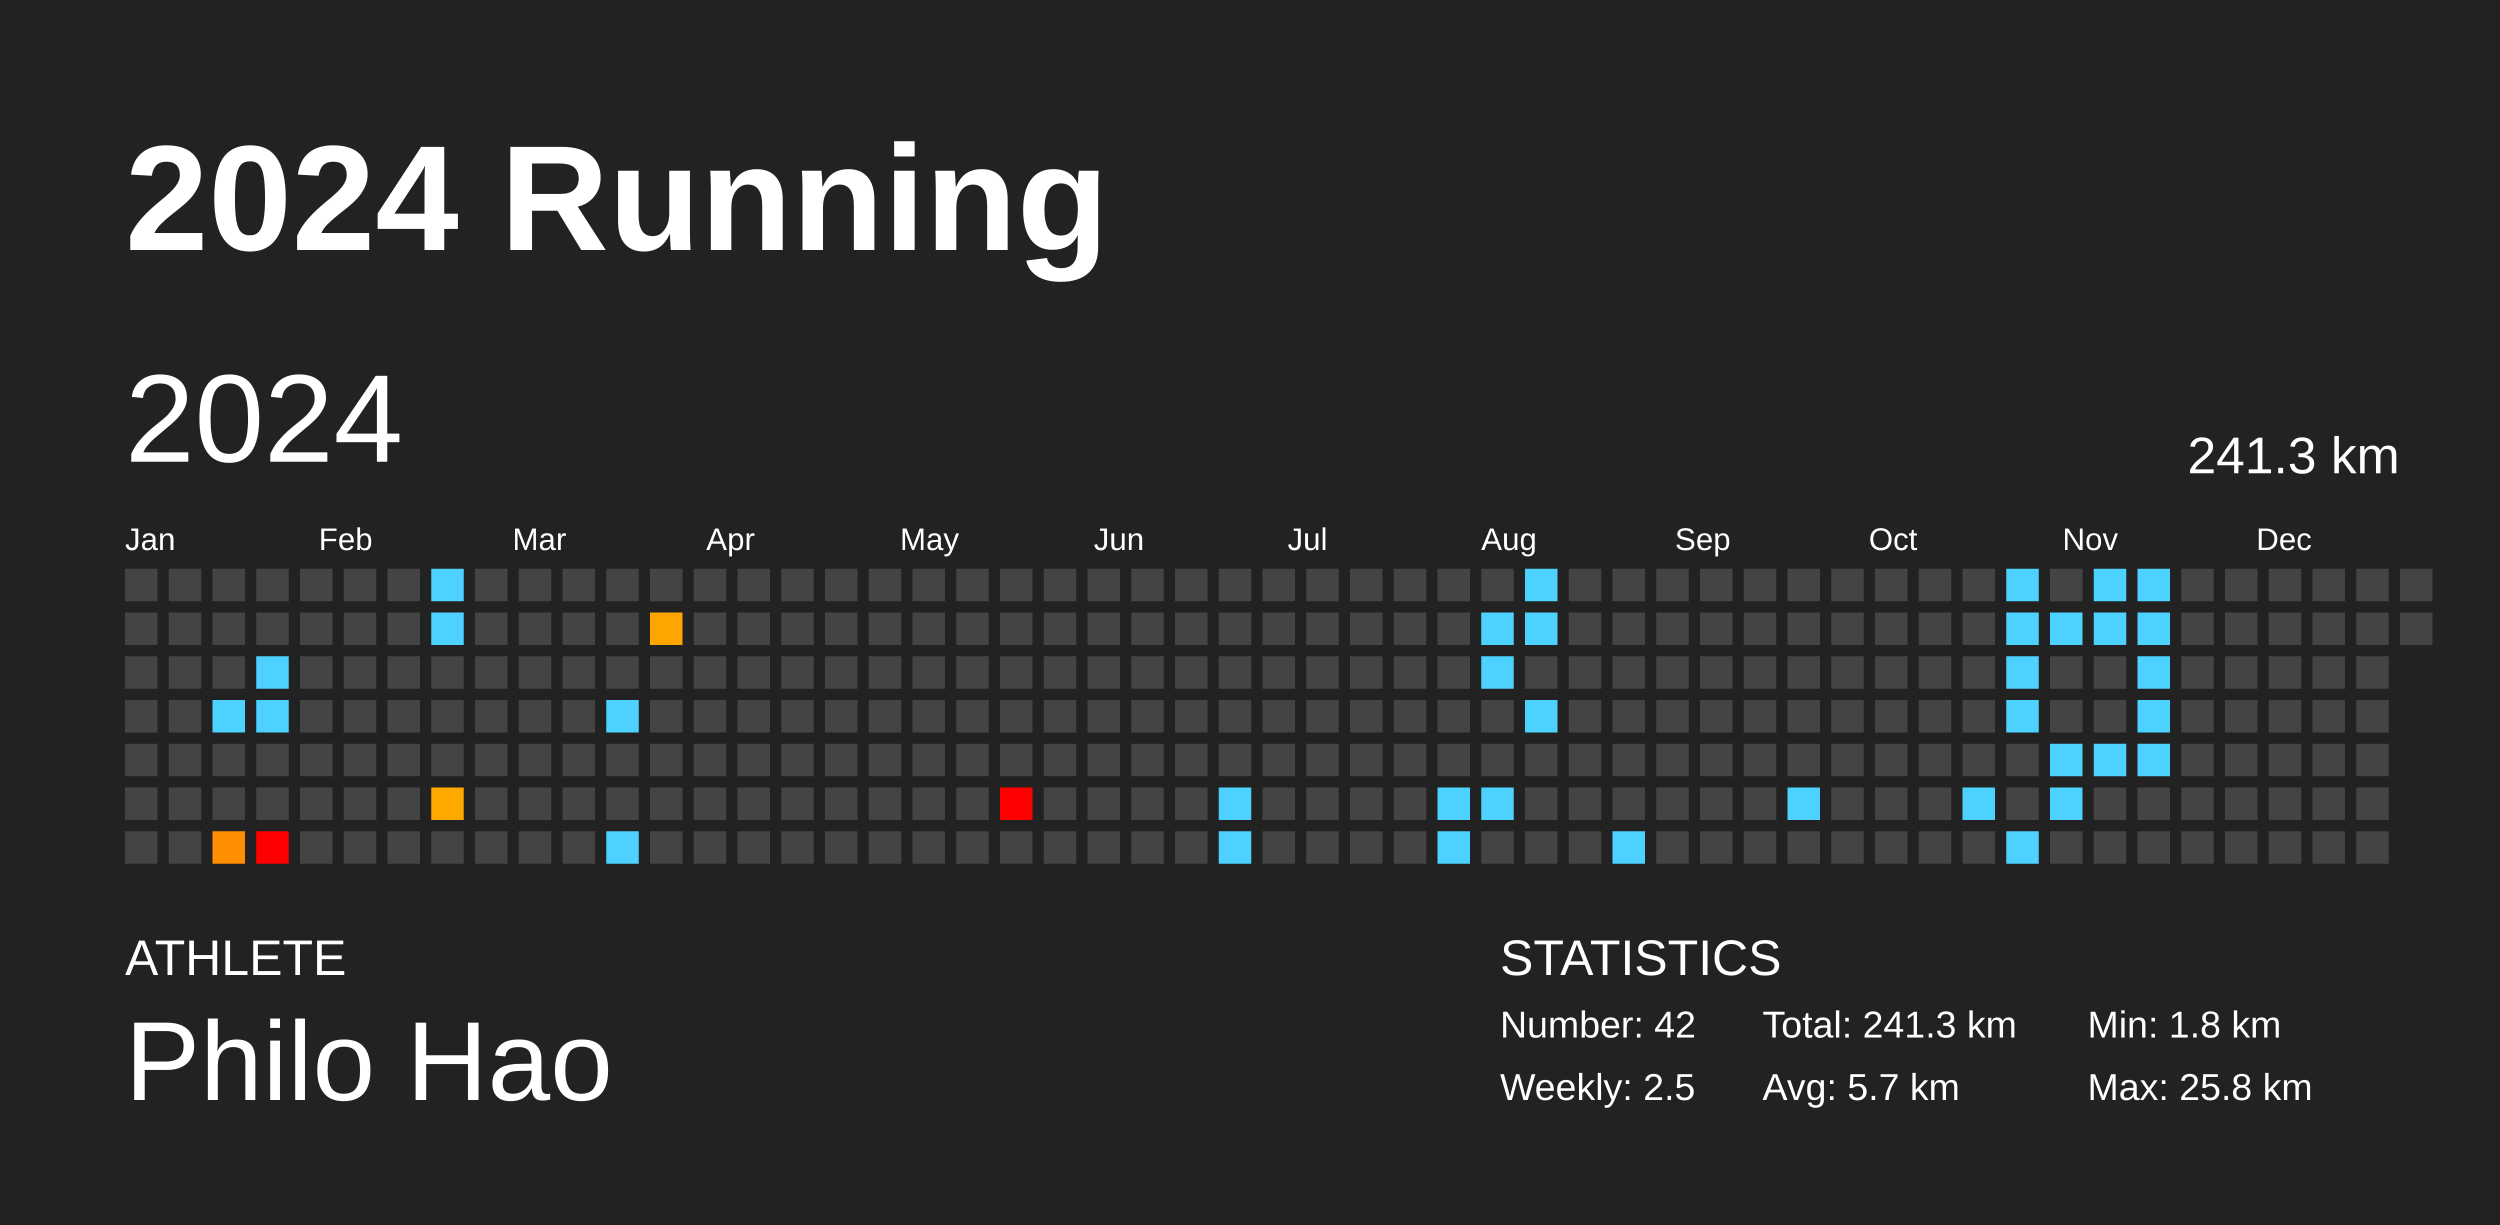
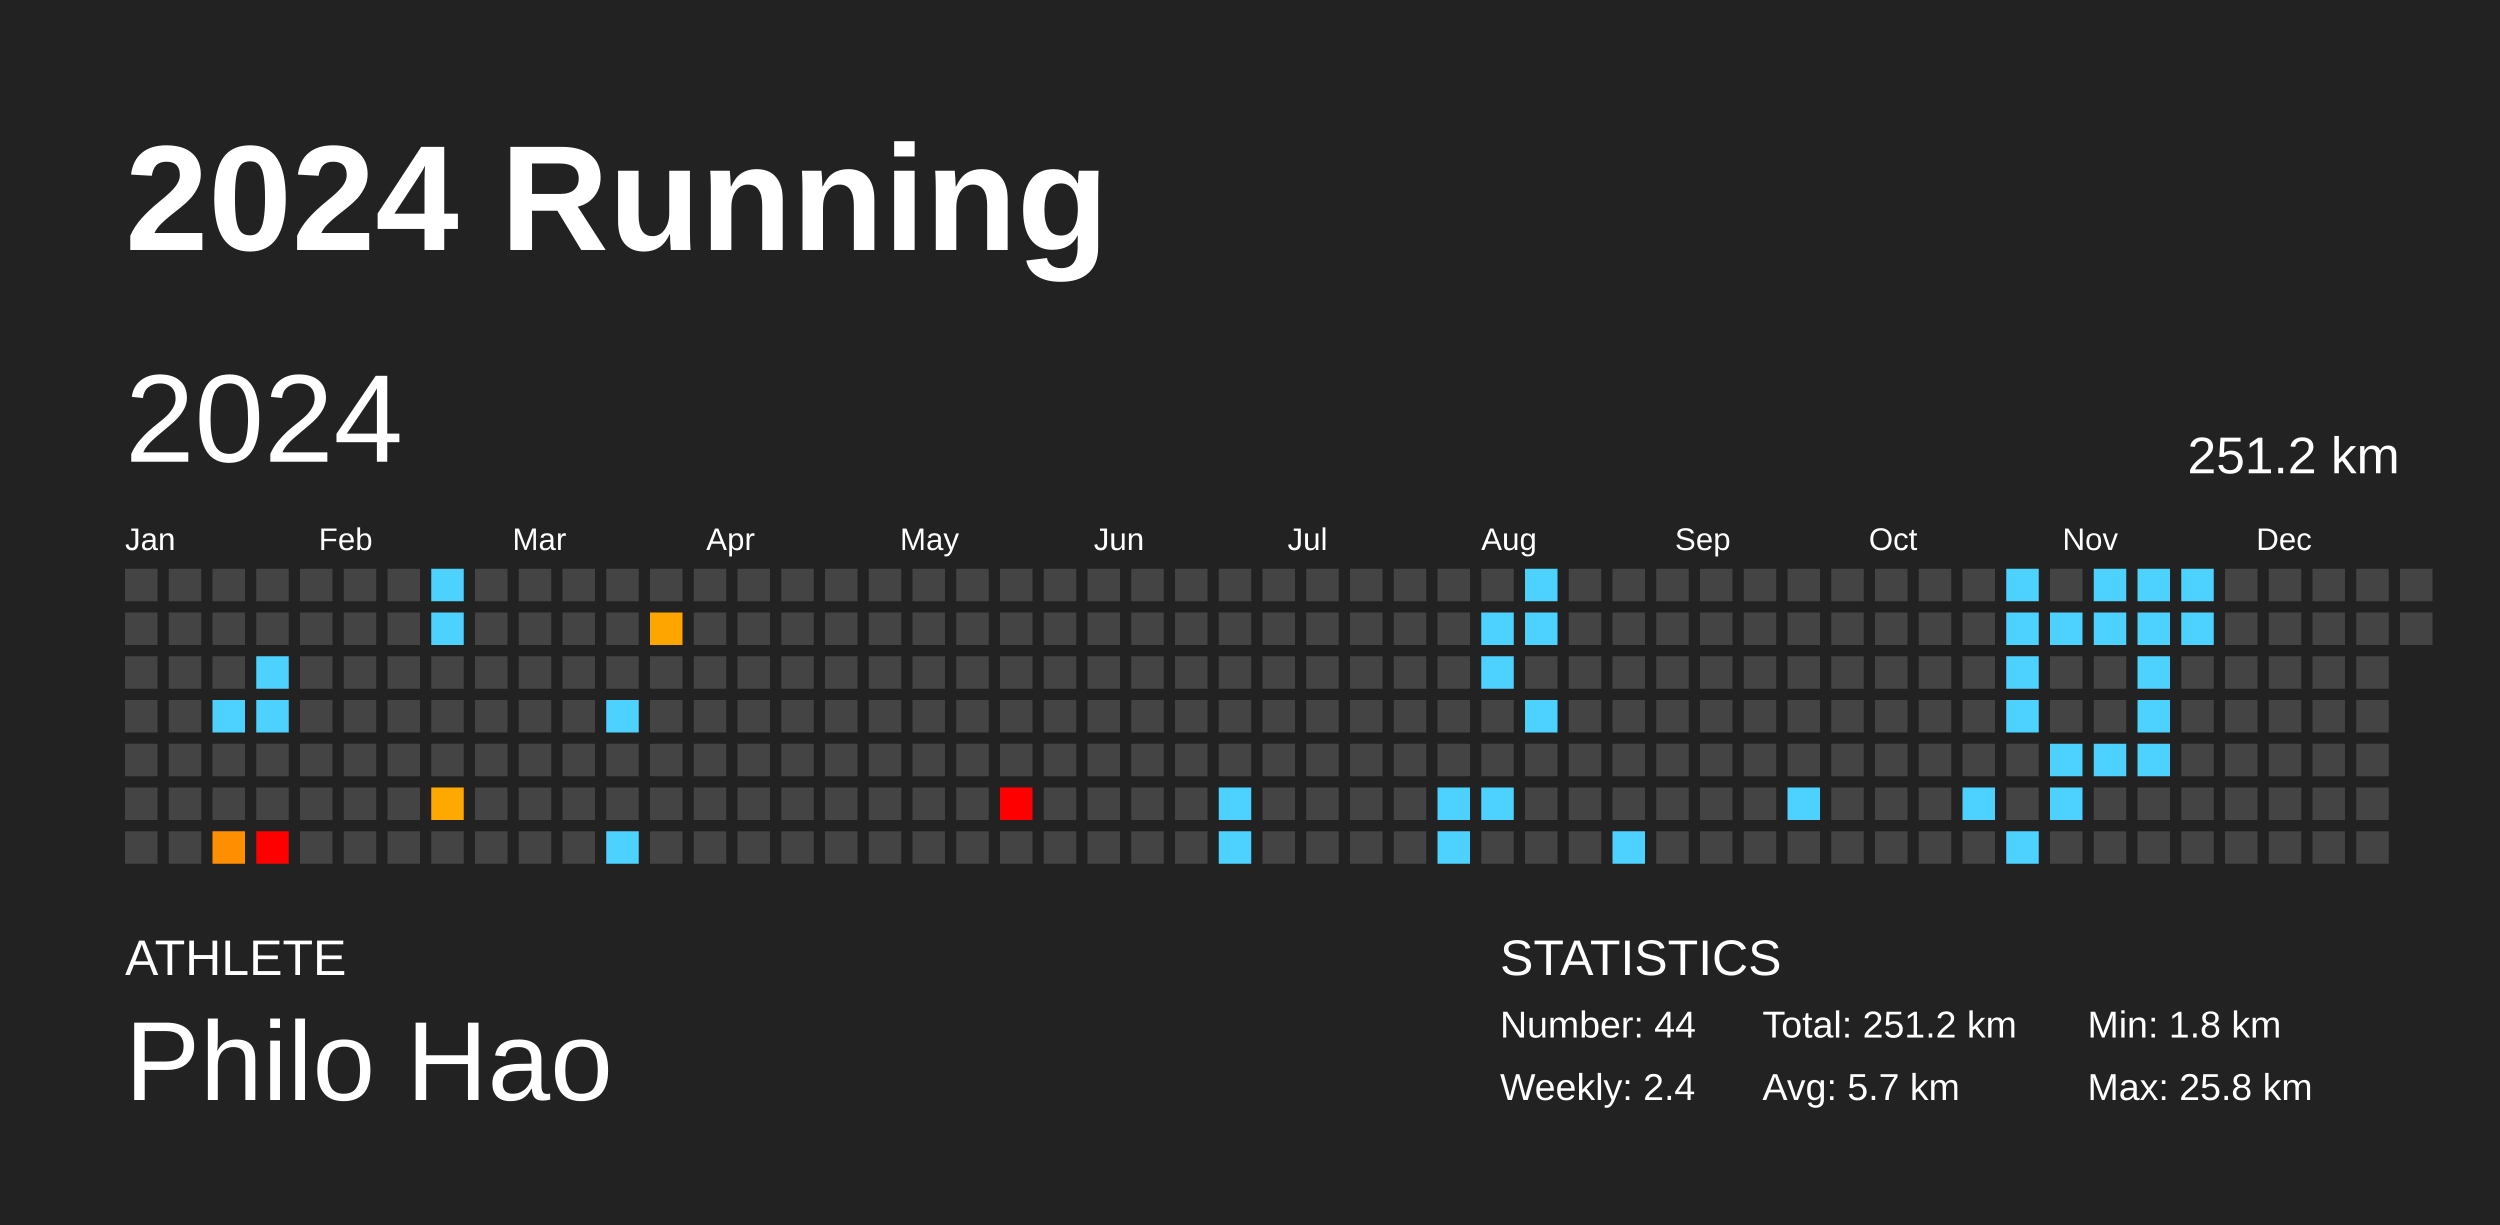
<svg xmlns="http://www.w3.org/2000/svg" baseProfile="full" height="98mm" version="1.1" viewBox="0,0,200,98" width="200mm">
  <defs />
  <rect fill="#222222" height="98" width="200" x="0" y="0" />
  <text fill="#FFFFFF" style="font-size:12px; font-family:Arial; font-weight:bold;" x="10" y="20">2024 Running</text>
  <text fill="#FFFFFF" style="font-size:4px; font-family:Arial" x="10" y="78">ATHLETE</text>
  <text fill="#FFFFFF" style="font-size:9px; font-family:Arial" x="10" y="88">Philo Hao</text>
  <text fill="#FFFFFF" style="font-size:4px; font-family:Arial" x="120" y="78">STATISTICS</text>
-   <text fill="#FFFFFF" style="font-size:3px; font-family:Arial" x="120" y="83">Number: 42</text>
-   <text fill="#FFFFFF" style="font-size:3px; font-family:Arial" x="120" y="88">Weekly: 2.5</text>
-   <text fill="#FFFFFF" style="font-size:3px; font-family:Arial" x="141" y="83">Total: 241.3 km</text>
+   <text fill="#FFFFFF" style="font-size:3px; font-family:Arial" x="120" y="83">Number: 44</text>
+   <text fill="#FFFFFF" style="font-size:3px; font-family:Arial" x="120" y="88">Weekly: 2.4</text>
+   <text fill="#FFFFFF" style="font-size:3px; font-family:Arial" x="141" y="83">Total: 251.2 km</text>
  <text fill="#FFFFFF" style="font-size:3px; font-family:Arial" x="141" y="88">Avg: 5.7 km</text>
  <text fill="#FFFFFF" style="font-size:3px; font-family:Arial" x="167" y="83">Min: 1.8 km</text>
  <text fill="#FFFFFF" style="font-size:3px; font-family:Arial" x="167" y="88">Max: 25.8 km</text>
  <text dominant-baseline="hanging" fill="#FFFFFF" style="font-size:10.0px; font-family:Arial;" x="10" y="30">2024</text>
-   <text dominant-baseline="hanging" fill="#FFFFFF" style="font-size:4.125px; font-family:Arial;" x="175" y="35">241.3 km</text>
+   <text dominant-baseline="hanging" fill="#FFFFFF" style="font-size:4.125px; font-family:Arial;" x="175" y="35">251.2 km</text>
  <text fill="#FFFFFF" style="font-size:2.5px; font-family:Arial" x="10.0" y="44">Jan</text>
  <text fill="#FFFFFF" style="font-size:2.5px; font-family:Arial" x="25.5" y="44">Feb</text>
  <text fill="#FFFFFF" style="font-size:2.5px; font-family:Arial" x="41.0" y="44">Mar</text>
  <text fill="#FFFFFF" style="font-size:2.5px; font-family:Arial" x="56.5" y="44">Apr</text>
  <text fill="#FFFFFF" style="font-size:2.5px; font-family:Arial" x="72.0" y="44">May</text>
  <text fill="#FFFFFF" style="font-size:2.5px; font-family:Arial" x="87.5" y="44">Jun</text>
  <text fill="#FFFFFF" style="font-size:2.5px; font-family:Arial" x="103.0" y="44">Jul</text>
  <text fill="#FFFFFF" style="font-size:2.5px; font-family:Arial" x="118.5" y="44">Aug</text>
  <text fill="#FFFFFF" style="font-size:2.5px; font-family:Arial" x="134.0" y="44">Sep</text>
  <text fill="#FFFFFF" style="font-size:2.5px; font-family:Arial" x="149.5" y="44">Oct</text>
  <text fill="#FFFFFF" style="font-size:2.5px; font-family:Arial" x="165.0" y="44">Nov</text>
  <text fill="#FFFFFF" style="font-size:2.5px; font-family:Arial" x="180.5" y="44">Dec</text>
  <rect fill="#444444" height="2.6" width="2.6" x="10.0" y="45.5" />
  <rect fill="#444444" height="2.6" width="2.6" x="10.0" y="49.0" />
  <rect fill="#444444" height="2.6" width="2.6" x="10.0" y="52.5" />
  <rect fill="#444444" height="2.6" width="2.6" x="10.0" y="56.0" />
  <rect fill="#444444" height="2.6" width="2.6" x="10.0" y="59.5" />
  <rect fill="#444444" height="2.6" width="2.6" x="10.0" y="63.0" />
  <rect fill="#444444" height="2.6" width="2.6" x="10.0" y="66.5" />
  <rect fill="#444444" height="2.6" width="2.6" x="13.5" y="45.5" />
  <rect fill="#444444" height="2.6" width="2.6" x="13.5" y="49.0" />
  <rect fill="#444444" height="2.6" width="2.6" x="13.5" y="52.5" />
  <rect fill="#444444" height="2.6" width="2.6" x="13.5" y="56.0" />
  <rect fill="#444444" height="2.6" width="2.6" x="13.5" y="59.5" />
  <rect fill="#444444" height="2.6" width="2.6" x="13.5" y="63.0" />
  <rect fill="#444444" height="2.6" width="2.6" x="13.5" y="66.5" />
  <rect fill="#444444" height="2.6" width="2.6" x="17.0" y="45.5" />
  <rect fill="#444444" height="2.6" width="2.6" x="17.0" y="49.0" />
  <rect fill="#444444" height="2.6" width="2.6" x="17.0" y="52.5" />
  <rect fill="#4dd2ff" height="2.6" width="2.6" x="17.0" y="56.0" />
  <rect fill="#444444" height="2.6" width="2.6" x="17.0" y="59.5" />
  <rect fill="#444444" height="2.6" width="2.6" x="17.0" y="63.0" />
  <rect fill="#ff8f00" height="2.6" width="2.6" x="17.0" y="66.5" />
  <rect fill="#444444" height="2.6" width="2.6" x="20.5" y="45.5" />
  <rect fill="#444444" height="2.6" width="2.6" x="20.5" y="49.0" />
  <rect fill="#4dd2ff" height="2.6" width="2.6" x="20.5" y="52.5" />
  <rect fill="#4dd2ff" height="2.6" width="2.6" x="20.5" y="56.0" />
  <rect fill="#444444" height="2.6" width="2.6" x="20.5" y="59.5" />
  <rect fill="#444444" height="2.6" width="2.6" x="20.5" y="63.0" />
  <rect fill="red" height="2.6" width="2.6" x="20.5" y="66.5" />
  <rect fill="#444444" height="2.6" width="2.6" x="24.0" y="45.5" />
  <rect fill="#444444" height="2.6" width="2.6" x="24.0" y="49.0" />
  <rect fill="#444444" height="2.6" width="2.6" x="24.0" y="52.5" />
  <rect fill="#444444" height="2.6" width="2.6" x="24.0" y="56.0" />
  <rect fill="#444444" height="2.6" width="2.6" x="24.0" y="59.5" />
  <rect fill="#444444" height="2.6" width="2.6" x="24.0" y="63.0" />
  <rect fill="#444444" height="2.6" width="2.6" x="24.0" y="66.5" />
  <rect fill="#444444" height="2.6" width="2.6" x="27.5" y="45.5" />
  <rect fill="#444444" height="2.6" width="2.6" x="27.5" y="49.0" />
  <rect fill="#444444" height="2.6" width="2.6" x="27.5" y="52.5" />
  <rect fill="#444444" height="2.6" width="2.6" x="27.5" y="56.0" />
  <rect fill="#444444" height="2.6" width="2.6" x="27.5" y="59.5" />
  <rect fill="#444444" height="2.6" width="2.6" x="27.5" y="63.0" />
  <rect fill="#444444" height="2.6" width="2.6" x="27.5" y="66.5" />
  <rect fill="#444444" height="2.6" width="2.6" x="31.0" y="45.5" />
  <rect fill="#444444" height="2.6" width="2.6" x="31.0" y="49.0" />
  <rect fill="#444444" height="2.6" width="2.6" x="31.0" y="52.5" />
  <rect fill="#444444" height="2.6" width="2.6" x="31.0" y="56.0" />
  <rect fill="#444444" height="2.6" width="2.6" x="31.0" y="59.5" />
  <rect fill="#444444" height="2.6" width="2.6" x="31.0" y="63.0" />
  <rect fill="#444444" height="2.6" width="2.6" x="31.0" y="66.5" />
  <rect fill="#4dd2ff" height="2.6" width="2.6" x="34.5" y="45.5" />
  <rect fill="#4dd2ff" height="2.6" width="2.6" x="34.5" y="49.0" />
  <rect fill="#444444" height="2.6" width="2.6" x="34.5" y="52.5" />
  <rect fill="#444444" height="2.6" width="2.6" x="34.5" y="56.0" />
  <rect fill="#444444" height="2.6" width="2.6" x="34.5" y="59.5" />
  <rect fill="#ffa800" height="2.6" width="2.6" x="34.5" y="63.0" />
  <rect fill="#444444" height="2.6" width="2.6" x="34.5" y="66.5" />
  <rect fill="#444444" height="2.6" width="2.6" x="38.0" y="45.5" />
  <rect fill="#444444" height="2.6" width="2.6" x="38.0" y="49.0" />
  <rect fill="#444444" height="2.6" width="2.6" x="38.0" y="52.5" />
  <rect fill="#444444" height="2.6" width="2.6" x="38.0" y="56.0" />
  <rect fill="#444444" height="2.6" width="2.6" x="38.0" y="59.5" />
  <rect fill="#444444" height="2.6" width="2.6" x="38.0" y="63.0" />
  <rect fill="#444444" height="2.6" width="2.6" x="38.0" y="66.5" />
  <rect fill="#444444" height="2.6" width="2.6" x="41.5" y="45.5" />
  <rect fill="#444444" height="2.6" width="2.6" x="41.5" y="49.0" />
  <rect fill="#444444" height="2.6" width="2.6" x="41.5" y="52.5" />
  <rect fill="#444444" height="2.6" width="2.6" x="41.5" y="56.0" />
  <rect fill="#444444" height="2.6" width="2.6" x="41.5" y="59.5" />
  <rect fill="#444444" height="2.6" width="2.6" x="41.5" y="63.0" />
  <rect fill="#444444" height="2.6" width="2.6" x="41.5" y="66.5" />
  <rect fill="#444444" height="2.6" width="2.6" x="45.0" y="45.5" />
  <rect fill="#444444" height="2.6" width="2.6" x="45.0" y="49.0" />
  <rect fill="#444444" height="2.6" width="2.6" x="45.0" y="52.5" />
  <rect fill="#444444" height="2.6" width="2.6" x="45.0" y="56.0" />
  <rect fill="#444444" height="2.6" width="2.6" x="45.0" y="59.5" />
  <rect fill="#444444" height="2.6" width="2.6" x="45.0" y="63.0" />
  <rect fill="#444444" height="2.6" width="2.6" x="45.0" y="66.5" />
  <rect fill="#444444" height="2.6" width="2.6" x="48.5" y="45.5" />
  <rect fill="#444444" height="2.6" width="2.6" x="48.5" y="49.0" />
  <rect fill="#444444" height="2.6" width="2.6" x="48.5" y="52.5" />
  <rect fill="#4dd2ff" height="2.6" width="2.6" x="48.5" y="56.0" />
  <rect fill="#444444" height="2.6" width="2.6" x="48.5" y="59.5" />
  <rect fill="#444444" height="2.6" width="2.6" x="48.5" y="63.0" />
  <rect fill="#4dd2ff" height="2.6" width="2.6" x="48.5" y="66.5" />
  <rect fill="#444444" height="2.6" width="2.6" x="52.0" y="45.5" />
  <rect fill="#ffa500" height="2.6" width="2.6" x="52.0" y="49.0" />
  <rect fill="#444444" height="2.6" width="2.6" x="52.0" y="52.5" />
  <rect fill="#444444" height="2.6" width="2.6" x="52.0" y="56.0" />
  <rect fill="#444444" height="2.6" width="2.6" x="52.0" y="59.5" />
  <rect fill="#444444" height="2.6" width="2.6" x="52.0" y="63.0" />
  <rect fill="#444444" height="2.6" width="2.6" x="52.0" y="66.5" />
  <rect fill="#444444" height="2.6" width="2.6" x="55.5" y="45.5" />
  <rect fill="#444444" height="2.6" width="2.6" x="55.5" y="49.0" />
  <rect fill="#444444" height="2.6" width="2.6" x="55.5" y="52.5" />
  <rect fill="#444444" height="2.6" width="2.6" x="55.5" y="56.0" />
  <rect fill="#444444" height="2.6" width="2.6" x="55.5" y="59.5" />
  <rect fill="#444444" height="2.6" width="2.6" x="55.5" y="63.0" />
  <rect fill="#444444" height="2.6" width="2.6" x="55.5" y="66.5" />
  <rect fill="#444444" height="2.6" width="2.6" x="59.0" y="45.5" />
  <rect fill="#444444" height="2.6" width="2.6" x="59.0" y="49.0" />
  <rect fill="#444444" height="2.6" width="2.6" x="59.0" y="52.5" />
  <rect fill="#444444" height="2.6" width="2.6" x="59.0" y="56.0" />
  <rect fill="#444444" height="2.6" width="2.6" x="59.0" y="59.5" />
  <rect fill="#444444" height="2.6" width="2.6" x="59.0" y="63.0" />
  <rect fill="#444444" height="2.6" width="2.6" x="59.0" y="66.5" />
  <rect fill="#444444" height="2.6" width="2.6" x="62.5" y="45.5" />
  <rect fill="#444444" height="2.6" width="2.6" x="62.5" y="49.0" />
  <rect fill="#444444" height="2.6" width="2.6" x="62.5" y="52.5" />
  <rect fill="#444444" height="2.6" width="2.6" x="62.5" y="56.0" />
  <rect fill="#444444" height="2.6" width="2.6" x="62.5" y="59.5" />
  <rect fill="#444444" height="2.6" width="2.6" x="62.5" y="63.0" />
  <rect fill="#444444" height="2.6" width="2.6" x="62.5" y="66.5" />
  <rect fill="#444444" height="2.6" width="2.6" x="66.0" y="45.5" />
  <rect fill="#444444" height="2.6" width="2.6" x="66.0" y="49.0" />
  <rect fill="#444444" height="2.6" width="2.6" x="66.0" y="52.5" />
  <rect fill="#444444" height="2.6" width="2.6" x="66.0" y="56.0" />
  <rect fill="#444444" height="2.6" width="2.6" x="66.0" y="59.5" />
  <rect fill="#444444" height="2.6" width="2.6" x="66.0" y="63.0" />
  <rect fill="#444444" height="2.6" width="2.6" x="66.0" y="66.5" />
  <rect fill="#444444" height="2.6" width="2.6" x="69.5" y="45.5" />
  <rect fill="#444444" height="2.6" width="2.6" x="69.5" y="49.0" />
  <rect fill="#444444" height="2.6" width="2.6" x="69.5" y="52.5" />
  <rect fill="#444444" height="2.6" width="2.6" x="69.5" y="56.0" />
  <rect fill="#444444" height="2.6" width="2.6" x="69.5" y="59.5" />
  <rect fill="#444444" height="2.6" width="2.6" x="69.5" y="63.0" />
  <rect fill="#444444" height="2.6" width="2.6" x="69.5" y="66.5" />
  <rect fill="#444444" height="2.6" width="2.6" x="73.0" y="45.5" />
  <rect fill="#444444" height="2.6" width="2.6" x="73.0" y="49.0" />
  <rect fill="#444444" height="2.6" width="2.6" x="73.0" y="52.5" />
  <rect fill="#444444" height="2.6" width="2.6" x="73.0" y="56.0" />
  <rect fill="#444444" height="2.6" width="2.6" x="73.0" y="59.5" />
  <rect fill="#444444" height="2.6" width="2.6" x="73.0" y="63.0" />
  <rect fill="#444444" height="2.6" width="2.6" x="73.0" y="66.5" />
  <rect fill="#444444" height="2.6" width="2.6" x="76.5" y="45.5" />
  <rect fill="#444444" height="2.6" width="2.6" x="76.5" y="49.0" />
  <rect fill="#444444" height="2.6" width="2.6" x="76.5" y="52.5" />
  <rect fill="#444444" height="2.6" width="2.6" x="76.5" y="56.0" />
  <rect fill="#444444" height="2.6" width="2.6" x="76.5" y="59.5" />
  <rect fill="#444444" height="2.6" width="2.6" x="76.5" y="63.0" />
  <rect fill="#444444" height="2.6" width="2.6" x="76.5" y="66.5" />
  <rect fill="#444444" height="2.6" width="2.6" x="80.0" y="45.5" />
  <rect fill="#444444" height="2.6" width="2.6" x="80.0" y="49.0" />
  <rect fill="#444444" height="2.6" width="2.6" x="80.0" y="52.5" />
  <rect fill="#444444" height="2.6" width="2.6" x="80.0" y="56.0" />
  <rect fill="#444444" height="2.6" width="2.6" x="80.0" y="59.5" />
  <rect fill="red" height="2.6" width="2.6" x="80.0" y="63.0" />
  <rect fill="#444444" height="2.6" width="2.6" x="80.0" y="66.5" />
  <rect fill="#444444" height="2.6" width="2.6" x="83.5" y="45.5" />
  <rect fill="#444444" height="2.6" width="2.6" x="83.5" y="49.0" />
  <rect fill="#444444" height="2.6" width="2.6" x="83.5" y="52.5" />
  <rect fill="#444444" height="2.6" width="2.6" x="83.5" y="56.0" />
  <rect fill="#444444" height="2.6" width="2.6" x="83.5" y="59.5" />
  <rect fill="#444444" height="2.6" width="2.6" x="83.5" y="63.0" />
  <rect fill="#444444" height="2.6" width="2.6" x="83.5" y="66.5" />
  <rect fill="#444444" height="2.6" width="2.6" x="87.0" y="45.5" />
  <rect fill="#444444" height="2.6" width="2.6" x="87.0" y="49.0" />
  <rect fill="#444444" height="2.6" width="2.6" x="87.0" y="52.5" />
  <rect fill="#444444" height="2.6" width="2.6" x="87.0" y="56.0" />
  <rect fill="#444444" height="2.6" width="2.6" x="87.0" y="59.5" />
  <rect fill="#444444" height="2.6" width="2.6" x="87.0" y="63.0" />
  <rect fill="#444444" height="2.6" width="2.6" x="87.0" y="66.5" />
  <rect fill="#444444" height="2.6" width="2.6" x="90.5" y="45.5" />
  <rect fill="#444444" height="2.6" width="2.6" x="90.5" y="49.0" />
  <rect fill="#444444" height="2.6" width="2.6" x="90.5" y="52.5" />
  <rect fill="#444444" height="2.6" width="2.6" x="90.5" y="56.0" />
  <rect fill="#444444" height="2.6" width="2.6" x="90.5" y="59.5" />
  <rect fill="#444444" height="2.6" width="2.6" x="90.5" y="63.0" />
  <rect fill="#444444" height="2.6" width="2.6" x="90.5" y="66.5" />
  <rect fill="#444444" height="2.6" width="2.6" x="94.0" y="45.5" />
  <rect fill="#444444" height="2.6" width="2.6" x="94.0" y="49.0" />
  <rect fill="#444444" height="2.6" width="2.6" x="94.0" y="52.5" />
  <rect fill="#444444" height="2.6" width="2.6" x="94.0" y="56.0" />
  <rect fill="#444444" height="2.6" width="2.6" x="94.0" y="59.5" />
  <rect fill="#444444" height="2.6" width="2.6" x="94.0" y="63.0" />
  <rect fill="#444444" height="2.6" width="2.6" x="94.0" y="66.5" />
  <rect fill="#444444" height="2.6" width="2.6" x="97.5" y="45.5" />
  <rect fill="#444444" height="2.6" width="2.6" x="97.5" y="49.0" />
  <rect fill="#444444" height="2.6" width="2.6" x="97.5" y="52.5" />
  <rect fill="#444444" height="2.6" width="2.6" x="97.5" y="56.0" />
  <rect fill="#444444" height="2.6" width="2.6" x="97.5" y="59.5" />
  <rect fill="#4dd2ff" height="2.6" width="2.6" x="97.5" y="63.0" />
  <rect fill="#4dd2ff" height="2.6" width="2.6" x="97.5" y="66.5" />
  <rect fill="#444444" height="2.6" width="2.6" x="101.0" y="45.5" />
  <rect fill="#444444" height="2.6" width="2.6" x="101.0" y="49.0" />
  <rect fill="#444444" height="2.6" width="2.6" x="101.0" y="52.5" />
  <rect fill="#444444" height="2.6" width="2.6" x="101.0" y="56.0" />
  <rect fill="#444444" height="2.6" width="2.6" x="101.0" y="59.5" />
  <rect fill="#444444" height="2.6" width="2.6" x="101.0" y="63.0" />
  <rect fill="#444444" height="2.6" width="2.6" x="101.0" y="66.5" />
  <rect fill="#444444" height="2.6" width="2.6" x="104.5" y="45.5" />
  <rect fill="#444444" height="2.6" width="2.6" x="104.5" y="49.0" />
  <rect fill="#444444" height="2.6" width="2.6" x="104.5" y="52.5" />
  <rect fill="#444444" height="2.6" width="2.6" x="104.5" y="56.0" />
  <rect fill="#444444" height="2.6" width="2.6" x="104.5" y="59.5" />
  <rect fill="#444444" height="2.6" width="2.6" x="104.5" y="63.0" />
  <rect fill="#444444" height="2.6" width="2.6" x="104.5" y="66.5" />
  <rect fill="#444444" height="2.6" width="2.6" x="108.0" y="45.5" />
  <rect fill="#444444" height="2.6" width="2.6" x="108.0" y="49.0" />
  <rect fill="#444444" height="2.6" width="2.6" x="108.0" y="52.5" />
  <rect fill="#444444" height="2.6" width="2.6" x="108.0" y="56.0" />
  <rect fill="#444444" height="2.6" width="2.6" x="108.0" y="59.5" />
  <rect fill="#444444" height="2.6" width="2.6" x="108.0" y="63.0" />
  <rect fill="#444444" height="2.6" width="2.6" x="108.0" y="66.5" />
  <rect fill="#444444" height="2.6" width="2.6" x="111.5" y="45.5" />
  <rect fill="#444444" height="2.6" width="2.6" x="111.5" y="49.0" />
  <rect fill="#444444" height="2.6" width="2.6" x="111.5" y="52.5" />
  <rect fill="#444444" height="2.6" width="2.6" x="111.5" y="56.0" />
  <rect fill="#444444" height="2.6" width="2.6" x="111.5" y="59.5" />
  <rect fill="#444444" height="2.6" width="2.6" x="111.5" y="63.0" />
  <rect fill="#444444" height="2.6" width="2.6" x="111.5" y="66.5" />
  <rect fill="#444444" height="2.6" width="2.6" x="115.0" y="45.5" />
  <rect fill="#444444" height="2.6" width="2.6" x="115.0" y="49.0" />
  <rect fill="#444444" height="2.6" width="2.6" x="115.0" y="52.5" />
  <rect fill="#444444" height="2.6" width="2.6" x="115.0" y="56.0" />
  <rect fill="#444444" height="2.6" width="2.6" x="115.0" y="59.5" />
  <rect fill="#4dd2ff" height="2.6" width="2.6" x="115.0" y="63.0" />
  <rect fill="#4dd2ff" height="2.6" width="2.6" x="115.0" y="66.5" />
  <rect fill="#444444" height="2.6" width="2.6" x="118.5" y="45.5" />
  <rect fill="#4dd2ff" height="2.6" width="2.6" x="118.5" y="49.0" />
  <rect fill="#4dd2ff" height="2.6" width="2.6" x="118.5" y="52.5" />
  <rect fill="#444444" height="2.6" width="2.6" x="118.5" y="56.0" />
  <rect fill="#444444" height="2.6" width="2.6" x="118.5" y="59.5" />
  <rect fill="#4dd2ff" height="2.6" width="2.6" x="118.5" y="63.0" />
  <rect fill="#444444" height="2.6" width="2.6" x="118.5" y="66.5" />
  <rect fill="#4dd2ff" height="2.6" width="2.6" x="122.0" y="45.5" />
  <rect fill="#4dd2ff" height="2.6" width="2.6" x="122.0" y="49.0" />
  <rect fill="#444444" height="2.6" width="2.6" x="122.0" y="52.5" />
  <rect fill="#4dd2ff" height="2.6" width="2.6" x="122.0" y="56.0" />
  <rect fill="#444444" height="2.6" width="2.6" x="122.0" y="59.5" />
  <rect fill="#444444" height="2.6" width="2.6" x="122.0" y="63.0" />
  <rect fill="#444444" height="2.6" width="2.6" x="122.0" y="66.5" />
  <rect fill="#444444" height="2.6" width="2.6" x="125.5" y="45.5" />
  <rect fill="#444444" height="2.6" width="2.6" x="125.5" y="49.0" />
  <rect fill="#444444" height="2.6" width="2.6" x="125.5" y="52.5" />
  <rect fill="#444444" height="2.6" width="2.6" x="125.5" y="56.0" />
  <rect fill="#444444" height="2.6" width="2.6" x="125.5" y="59.5" />
  <rect fill="#444444" height="2.6" width="2.6" x="125.5" y="63.0" />
  <rect fill="#444444" height="2.6" width="2.6" x="125.5" y="66.5" />
  <rect fill="#444444" height="2.6" width="2.6" x="129.0" y="45.5" />
  <rect fill="#444444" height="2.6" width="2.6" x="129.0" y="49.0" />
  <rect fill="#444444" height="2.6" width="2.6" x="129.0" y="52.5" />
  <rect fill="#444444" height="2.6" width="2.6" x="129.0" y="56.0" />
  <rect fill="#444444" height="2.6" width="2.6" x="129.0" y="59.5" />
  <rect fill="#444444" height="2.6" width="2.6" x="129.0" y="63.0" />
  <rect fill="#4dd2ff" height="2.6" width="2.6" x="129.0" y="66.5" />
  <rect fill="#444444" height="2.6" width="2.6" x="132.5" y="45.5" />
  <rect fill="#444444" height="2.6" width="2.6" x="132.5" y="49.0" />
  <rect fill="#444444" height="2.6" width="2.6" x="132.5" y="52.5" />
  <rect fill="#444444" height="2.6" width="2.6" x="132.5" y="56.0" />
  <rect fill="#444444" height="2.6" width="2.6" x="132.5" y="59.5" />
  <rect fill="#444444" height="2.6" width="2.6" x="132.5" y="63.0" />
  <rect fill="#444444" height="2.6" width="2.6" x="132.5" y="66.5" />
  <rect fill="#444444" height="2.6" width="2.6" x="136.0" y="45.5" />
  <rect fill="#444444" height="2.6" width="2.6" x="136.0" y="49.0" />
  <rect fill="#444444" height="2.6" width="2.6" x="136.0" y="52.5" />
  <rect fill="#444444" height="2.6" width="2.6" x="136.0" y="56.0" />
  <rect fill="#444444" height="2.6" width="2.6" x="136.0" y="59.5" />
  <rect fill="#444444" height="2.6" width="2.6" x="136.0" y="63.0" />
  <rect fill="#444444" height="2.6" width="2.6" x="136.0" y="66.5" />
  <rect fill="#444444" height="2.6" width="2.6" x="139.5" y="45.5" />
  <rect fill="#444444" height="2.6" width="2.6" x="139.5" y="49.0" />
  <rect fill="#444444" height="2.6" width="2.6" x="139.5" y="52.5" />
  <rect fill="#444444" height="2.6" width="2.6" x="139.5" y="56.0" />
  <rect fill="#444444" height="2.6" width="2.6" x="139.5" y="59.5" />
  <rect fill="#444444" height="2.6" width="2.6" x="139.5" y="63.0" />
  <rect fill="#444444" height="2.6" width="2.6" x="139.5" y="66.5" />
  <rect fill="#444444" height="2.6" width="2.6" x="143.0" y="45.5" />
  <rect fill="#444444" height="2.6" width="2.6" x="143.0" y="49.0" />
  <rect fill="#444444" height="2.6" width="2.6" x="143.0" y="52.5" />
  <rect fill="#444444" height="2.6" width="2.6" x="143.0" y="56.0" />
  <rect fill="#444444" height="2.6" width="2.6" x="143.0" y="59.5" />
  <rect fill="#4dd2ff" height="2.6" width="2.6" x="143.0" y="63.0" />
  <rect fill="#444444" height="2.6" width="2.6" x="143.0" y="66.5" />
  <rect fill="#444444" height="2.6" width="2.6" x="146.5" y="45.5" />
  <rect fill="#444444" height="2.6" width="2.6" x="146.5" y="49.0" />
  <rect fill="#444444" height="2.6" width="2.6" x="146.5" y="52.5" />
  <rect fill="#444444" height="2.6" width="2.6" x="146.5" y="56.0" />
  <rect fill="#444444" height="2.6" width="2.6" x="146.5" y="59.5" />
  <rect fill="#444444" height="2.6" width="2.6" x="146.5" y="63.0" />
  <rect fill="#444444" height="2.6" width="2.6" x="146.5" y="66.5" />
  <rect fill="#444444" height="2.6" width="2.6" x="150.0" y="45.5" />
  <rect fill="#444444" height="2.6" width="2.6" x="150.0" y="49.0" />
  <rect fill="#444444" height="2.6" width="2.6" x="150.0" y="52.5" />
  <rect fill="#444444" height="2.6" width="2.6" x="150.0" y="56.0" />
  <rect fill="#444444" height="2.6" width="2.6" x="150.0" y="59.5" />
  <rect fill="#444444" height="2.6" width="2.6" x="150.0" y="63.0" />
  <rect fill="#444444" height="2.6" width="2.6" x="150.0" y="66.5" />
  <rect fill="#444444" height="2.6" width="2.6" x="153.5" y="45.5" />
  <rect fill="#444444" height="2.6" width="2.6" x="153.5" y="49.0" />
  <rect fill="#444444" height="2.6" width="2.6" x="153.5" y="52.5" />
  <rect fill="#444444" height="2.6" width="2.6" x="153.5" y="56.0" />
  <rect fill="#444444" height="2.6" width="2.6" x="153.5" y="59.5" />
  <rect fill="#444444" height="2.6" width="2.6" x="153.5" y="63.0" />
  <rect fill="#444444" height="2.6" width="2.6" x="153.5" y="66.5" />
  <rect fill="#444444" height="2.6" width="2.6" x="157.0" y="45.5" />
  <rect fill="#444444" height="2.6" width="2.6" x="157.0" y="49.0" />
  <rect fill="#444444" height="2.6" width="2.6" x="157.0" y="52.5" />
  <rect fill="#444444" height="2.6" width="2.6" x="157.0" y="56.0" />
  <rect fill="#444444" height="2.6" width="2.6" x="157.0" y="59.5" />
  <rect fill="#4dd2ff" height="2.6" width="2.6" x="157.0" y="63.0" />
  <rect fill="#444444" height="2.6" width="2.6" x="157.0" y="66.5" />
  <rect fill="#4dd2ff" height="2.6" width="2.6" x="160.5" y="45.5" />
  <rect fill="#4dd2ff" height="2.6" width="2.6" x="160.5" y="49.0" />
  <rect fill="#4dd2ff" height="2.6" width="2.6" x="160.5" y="52.5" />
  <rect fill="#4dd2ff" height="2.6" width="2.6" x="160.5" y="56.0" />
  <rect fill="#444444" height="2.6" width="2.6" x="160.5" y="59.5" />
  <rect fill="#444444" height="2.6" width="2.6" x="160.5" y="63.0" />
  <rect fill="#4dd2ff" height="2.6" width="2.6" x="160.5" y="66.5" />
  <rect fill="#444444" height="2.6" width="2.6" x="164.0" y="45.5" />
  <rect fill="#4dd2ff" height="2.6" width="2.6" x="164.0" y="49.0" />
  <rect fill="#444444" height="2.6" width="2.6" x="164.0" y="52.5" />
  <rect fill="#444444" height="2.6" width="2.6" x="164.0" y="56.0" />
  <rect fill="#4dd2ff" height="2.6" width="2.6" x="164.0" y="59.5" />
  <rect fill="#4dd2ff" height="2.6" width="2.6" x="164.0" y="63.0" />
  <rect fill="#444444" height="2.6" width="2.6" x="164.0" y="66.5" />
  <rect fill="#4dd2ff" height="2.6" width="2.6" x="167.5" y="45.5" />
  <rect fill="#4dd2ff" height="2.6" width="2.6" x="167.5" y="49.0" />
  <rect fill="#444444" height="2.6" width="2.6" x="167.5" y="52.5" />
  <rect fill="#444444" height="2.6" width="2.6" x="167.5" y="56.0" />
  <rect fill="#4dd2ff" height="2.6" width="2.6" x="167.5" y="59.5" />
  <rect fill="#444444" height="2.6" width="2.6" x="167.5" y="63.0" />
  <rect fill="#444444" height="2.6" width="2.6" x="167.5" y="66.5" />
  <rect fill="#4dd2ff" height="2.6" width="2.6" x="171.0" y="45.5" />
  <rect fill="#4dd2ff" height="2.6" width="2.6" x="171.0" y="49.0" />
  <rect fill="#4dd2ff" height="2.6" width="2.6" x="171.0" y="52.5" />
  <rect fill="#4dd2ff" height="2.6" width="2.6" x="171.0" y="56.0" />
  <rect fill="#4dd2ff" height="2.6" width="2.6" x="171.0" y="59.5" />
  <rect fill="#444444" height="2.6" width="2.6" x="171.0" y="63.0" />
  <rect fill="#444444" height="2.6" width="2.6" x="171.0" y="66.5" />
-   <rect fill="#444444" height="2.6" width="2.6" x="174.5" y="45.5" />
-   <rect fill="#444444" height="2.6" width="2.6" x="174.5" y="49.0" />
+   <rect fill="#4dd2ff" height="2.6" width="2.6" x="174.5" y="45.5" />
+   <rect fill="#4dd2ff" height="2.6" width="2.6" x="174.5" y="49.0" />
  <rect fill="#444444" height="2.6" width="2.6" x="174.5" y="52.5" />
  <rect fill="#444444" height="2.6" width="2.6" x="174.5" y="56.0" />
  <rect fill="#444444" height="2.6" width="2.6" x="174.5" y="59.5" />
  <rect fill="#444444" height="2.6" width="2.6" x="174.5" y="63.0" />
  <rect fill="#444444" height="2.6" width="2.6" x="174.5" y="66.5" />
  <rect fill="#444444" height="2.6" width="2.6" x="178.0" y="45.5" />
  <rect fill="#444444" height="2.6" width="2.6" x="178.0" y="49.0" />
  <rect fill="#444444" height="2.6" width="2.6" x="178.0" y="52.5" />
  <rect fill="#444444" height="2.6" width="2.6" x="178.0" y="56.0" />
  <rect fill="#444444" height="2.6" width="2.6" x="178.0" y="59.5" />
  <rect fill="#444444" height="2.6" width="2.6" x="178.0" y="63.0" />
  <rect fill="#444444" height="2.6" width="2.6" x="178.0" y="66.5" />
  <rect fill="#444444" height="2.6" width="2.6" x="181.5" y="45.5" />
  <rect fill="#444444" height="2.6" width="2.6" x="181.5" y="49.0" />
  <rect fill="#444444" height="2.6" width="2.6" x="181.5" y="52.5" />
  <rect fill="#444444" height="2.6" width="2.6" x="181.5" y="56.0" />
  <rect fill="#444444" height="2.6" width="2.6" x="181.5" y="59.5" />
  <rect fill="#444444" height="2.6" width="2.6" x="181.5" y="63.0" />
  <rect fill="#444444" height="2.6" width="2.6" x="181.5" y="66.5" />
  <rect fill="#444444" height="2.6" width="2.6" x="185.0" y="45.5" />
  <rect fill="#444444" height="2.6" width="2.6" x="185.0" y="49.0" />
  <rect fill="#444444" height="2.6" width="2.6" x="185.0" y="52.5" />
  <rect fill="#444444" height="2.6" width="2.6" x="185.0" y="56.0" />
  <rect fill="#444444" height="2.6" width="2.6" x="185.0" y="59.5" />
  <rect fill="#444444" height="2.6" width="2.6" x="185.0" y="63.0" />
  <rect fill="#444444" height="2.6" width="2.6" x="185.0" y="66.5" />
  <rect fill="#444444" height="2.6" width="2.6" x="188.5" y="45.5" />
  <rect fill="#444444" height="2.6" width="2.6" x="188.5" y="49.0" />
  <rect fill="#444444" height="2.6" width="2.6" x="188.5" y="52.5" />
  <rect fill="#444444" height="2.6" width="2.6" x="188.5" y="56.0" />
  <rect fill="#444444" height="2.6" width="2.6" x="188.5" y="59.5" />
  <rect fill="#444444" height="2.6" width="2.6" x="188.5" y="63.0" />
  <rect fill="#444444" height="2.6" width="2.6" x="188.5" y="66.5" />
  <rect fill="#444444" height="2.6" width="2.6" x="192.0" y="45.5" />
  <rect fill="#444444" height="2.6" width="2.6" x="192.0" y="49.0" />
</svg>
